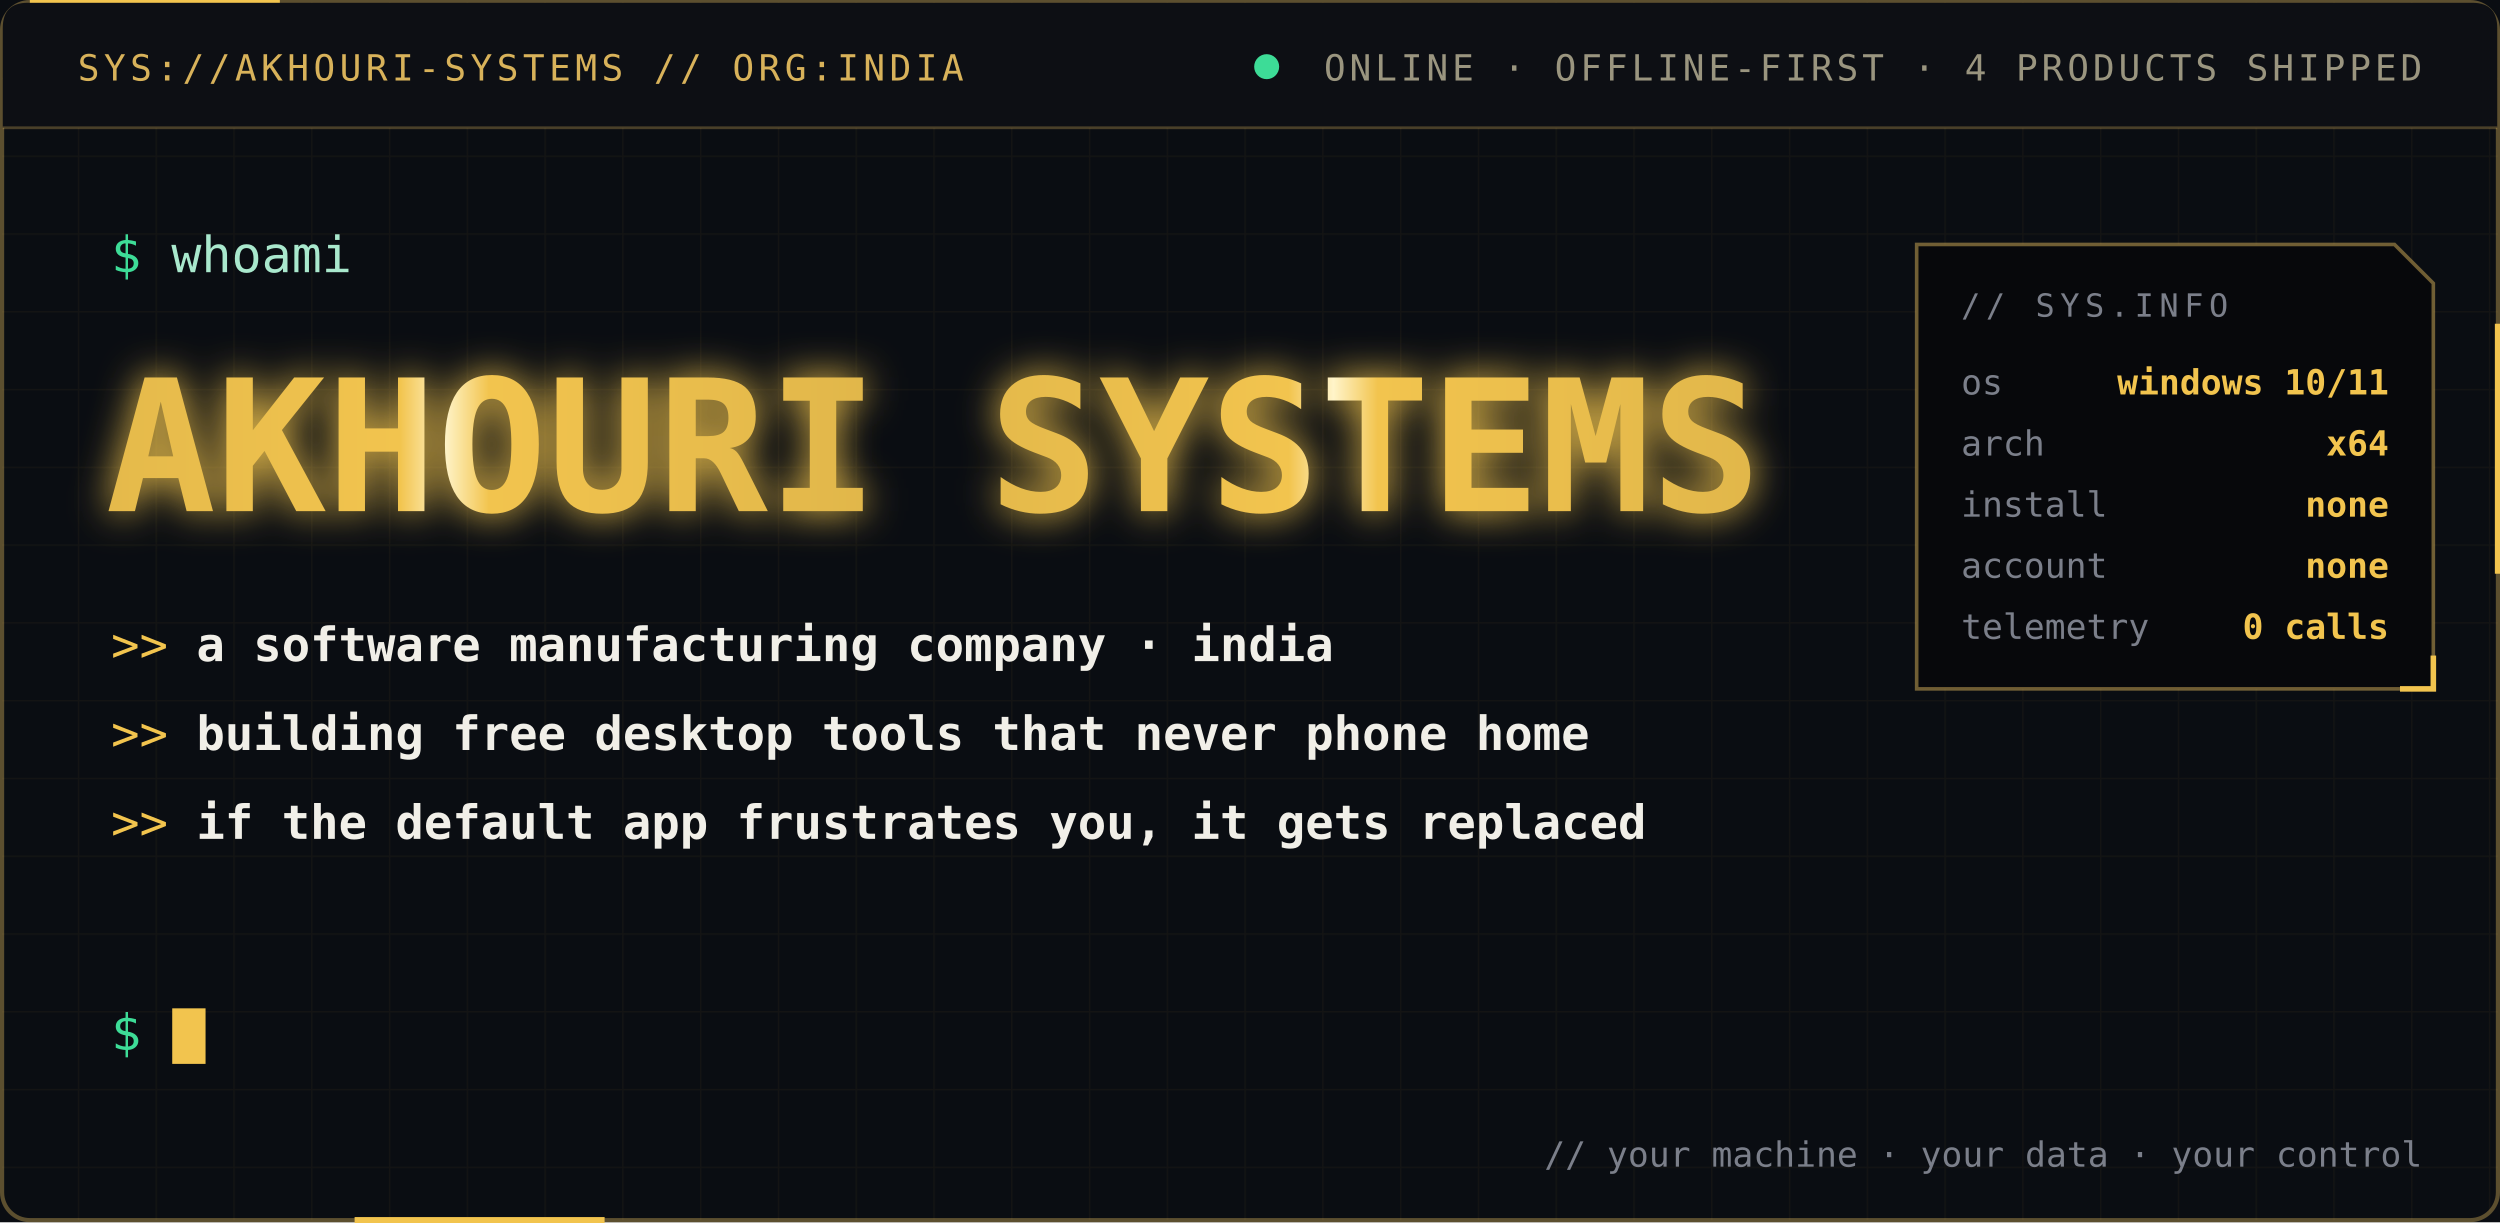
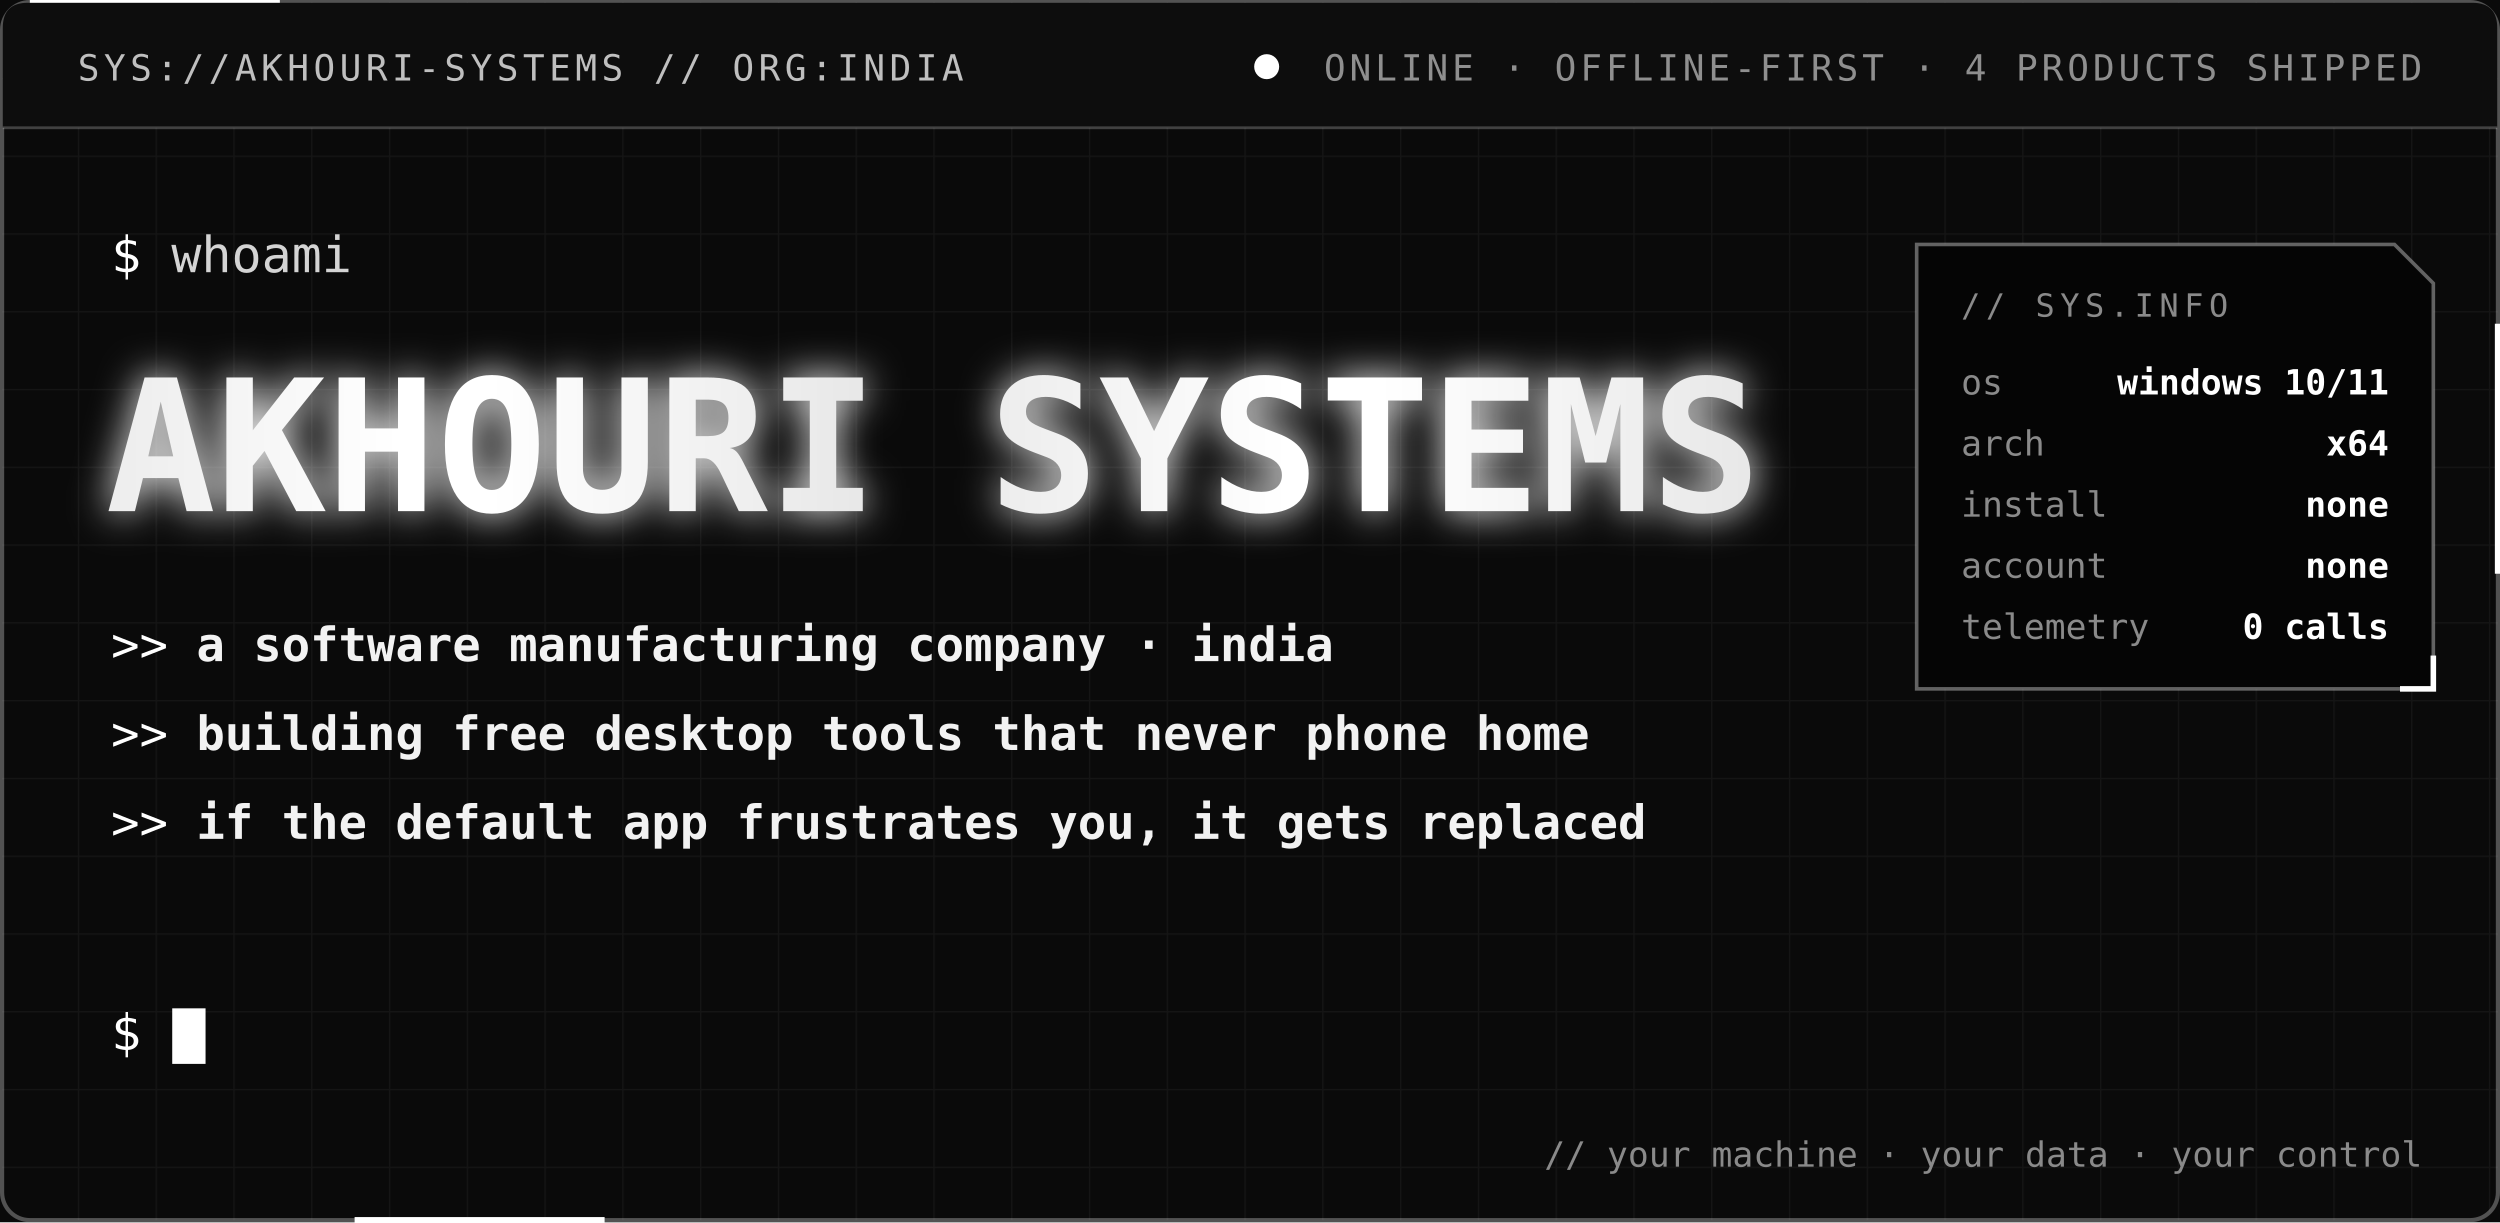
<svg xmlns="http://www.w3.org/2000/svg" width="900" height="440" viewBox="0 0 900 440" role="img" aria-label="Akhouri Systems — a software manufacturing company, India">
  <style>
@keyframes blink{0%,49%{opacity:1}50%,100%{opacity:0}}
@keyframes pulse{0%,100%{opacity:1}50%{opacity:.3}}
@keyframes breathe{0%,100%{opacity:.35}50%{opacity:.8}}
@keyframes fadein{from{opacity:0}to{opacity:1}}
@keyframes rv{from{transform:scaleX(0)}to{transform:scaleX(1)}}
@keyframes dash{from{stroke-dashoffset:1000}to{stroke-dashoffset:0}}
.cur{animation:blink 1.1s steps(1) infinite}
.dot{animation:pulse 2s ease-in-out infinite}
.glow{animation:breathe 3.2s ease-in-out infinite}
.fi{animation:fadein .8s ease both}
.rv{transform-box:fill-box;transform-origin:left center;animation:rv 1.4s steps(30) both}
.run{stroke-dasharray:90 910;animation:dash 7s linear infinite}
@media (prefers-reduced-motion:reduce){*{animation:none!important}}
</style>
  <defs>
    <filter id="blur" x="-20%" y="-60%" width="140%" height="220%">
      <feGaussianBlur stdDeviation="7" />
    </filter>
    <filter id="blur2" x="-30%" y="-60%" width="160%" height="220%">
      <feGaussianBlur stdDeviation="4" />
    </filter>
    <pattern id="grid" width="28" height="28" patternUnits="userSpaceOnUse">
-       <path d="M28 0H0V28" fill="none" stroke="#f2c44e" stroke-opacity="0.045" stroke-width="1" />
+       <path d="M28 0H0V28" fill="none" stroke="#ffffff" stroke-opacity="0.045" stroke-width="1" />
    </pattern>
    <linearGradient id="shine" gradientUnits="userSpaceOnUse" x1="0" y1="0" x2="320" y2="0" spreadMethod="repeat">
-       <stop offset="0" stop-color="#e0b64a" />
-       <stop offset="0.45" stop-color="#f2c44e" />
-       <stop offset="0.5" stop-color="#fff4c9" />
-       <stop offset="0.55" stop-color="#f2c44e" />
-       <stop offset="1" stop-color="#e0b64a" />
+       <stop offset="0" stop-color="#e6e6e6" />
+       <stop offset="0.45" stop-color="#ffffff" />
+       <stop offset="0.5" stop-color="#ffffff" />
+       <stop offset="0.55" stop-color="#ffffff" />
+       <stop offset="1" stop-color="#e6e6e6" />
      <animateTransform attributeName="gradientTransform" type="translate" from="-320 0" to="320 0" dur="5s" repeatCount="indefinite" />
    </linearGradient>
  </defs>
-   <rect width="900" height="440" fill="#0a0d12" />
-   <rect x="0.75" y="0.75" width="898.5" height="438.5" rx="10" fill="url(#grid)" stroke="#d8b25a" stroke-opacity="0.4" stroke-width="1.5" />
-   <rect x="0.75" y="0.75" width="898.5" height="438.5" rx="10" fill="none" stroke="#f2c44e" stroke-width="2.2" pathLength="1000" class="run" />
-   <path d="M1 10 Q1 1 10 1 H890 Q899 1 899 10 V46 H1Z" fill="#0d0f14" />
-   <line x1="1" y1="46" x2="899" y2="46" stroke="#d8b25a" stroke-opacity="0.3" />
-   <text x="28" y="29" font-family="ui-monospace,SFMono-Regular,Menlo,Consolas,'DejaVu Sans Mono','Courier New',monospace" font-size="13" letter-spacing="1.6" fill="#d8b25a">SYS://AKHOURI-SYSTEMS // ORG:INDIA</text>
-   <circle class="dot" cx="456" cy="24" r="4.5" fill="#3ddc97" />
-   <text x="872" y="29" text-anchor="end" font-family="ui-monospace,SFMono-Regular,Menlo,Consolas,'DejaVu Sans Mono','Courier New',monospace" font-size="13" letter-spacing="1.4" fill="#9a957f">ONLINE · OFFLINE-FIRST · 4 PRODUCTS SHIPPED</text>
+   <rect width="900" height="440" fill="#0a0a0a" />
+   <rect x="0.75" y="0.75" width="898.5" height="438.5" rx="10" fill="url(#grid)" stroke="#bfbfbf" stroke-opacity="0.4" stroke-width="1.5" />
+   <rect x="0.75" y="0.75" width="898.5" height="438.5" rx="10" fill="none" stroke="#ffffff" stroke-width="2.2" pathLength="1000" class="run" />
+   <path d="M1 10 Q1 1 10 1 H890 Q899 1 899 10 V46 H1Z" fill="#0d0d0d" />
+   <line x1="1" y1="46" x2="899" y2="46" stroke="#bfbfbf" stroke-opacity="0.3" />
+   <text x="28" y="29" font-family="ui-monospace,SFMono-Regular,Menlo,Consolas,'DejaVu Sans Mono','Courier New',monospace" font-size="13" letter-spacing="1.6" fill="#bfbfbf">SYS://AKHOURI-SYSTEMS // ORG:INDIA</text>
+   <circle class="dot" cx="456" cy="24" r="4.5" fill="#ffffff" />
+   <text x="872" y="29" text-anchor="end" font-family="ui-monospace,SFMono-Regular,Menlo,Consolas,'DejaVu Sans Mono','Courier New',monospace" font-size="13" letter-spacing="1.4" fill="#8f8f8f">ONLINE · OFFLINE-FIRST · 4 PRODUCTS SHIPPED</text>
  <g class="fi" style="animation-delay:.1s">
-     <text x="40" y="98" font-family="ui-monospace,SFMono-Regular,Menlo,Consolas,'DejaVu Sans Mono','Courier New',monospace" font-size="18" fill="#3ddc97">$ <tspan fill="#a9e8cd">whoami</tspan>
+     <text x="40" y="98" font-family="ui-monospace,SFMono-Regular,Menlo,Consolas,'DejaVu Sans Mono','Courier New',monospace" font-size="18" fill="#ffffff">$ <tspan fill="#d4d4d4">whoami</tspan>
    </text>
  </g>
-   <text x="38" y="184" font-family="ui-monospace,SFMono-Regular,Menlo,Consolas,'DejaVu Sans Mono','Courier New',monospace" font-size="66" font-weight="800" textLength="600" lengthAdjust="spacing" fill="#f2c44e" filter="url(#blur)" class="glow">AKHOURI SYSTEMS</text>
+   <text x="38" y="184" font-family="ui-monospace,SFMono-Regular,Menlo,Consolas,'DejaVu Sans Mono','Courier New',monospace" font-size="66" font-weight="800" textLength="600" lengthAdjust="spacing" fill="#ffffff" filter="url(#blur)" class="glow">AKHOURI SYSTEMS</text>
  <text x="38" y="184" font-family="ui-monospace,SFMono-Regular,Menlo,Consolas,'DejaVu Sans Mono','Courier New',monospace" font-size="66" font-weight="800" textLength="600" lengthAdjust="spacing" fill="url(#shine)">AKHOURI SYSTEMS</text>
  <clipPath id="t1">
    <rect class="rv" x="36" y="218" width="640" height="28" style="animation-delay:0.7s;animation-duration:1.3s" />
  </clipPath>
  <g clip-path="url(#t1)">
-     <text x="40" y="238" font-family="ui-monospace,SFMono-Regular,Menlo,Consolas,'DejaVu Sans Mono','Courier New',monospace" font-size="17" fill="#f2c44e">&gt;&gt; <tspan fill="#f1efe8" font-weight="700">a software manufacturing company · india</tspan>
+     <text x="40" y="238" font-family="ui-monospace,SFMono-Regular,Menlo,Consolas,'DejaVu Sans Mono','Courier New',monospace" font-size="17" fill="#ffffff">&gt;&gt; <tspan fill="#f2f2f2" font-weight="700">a software manufacturing company · india</tspan>
    </text>
  </g>
  <clipPath id="t2">
    <rect class="rv" x="36" y="250" width="640" height="28" style="animation-delay:2.0s;animation-duration:1.3s" />
  </clipPath>
  <g clip-path="url(#t2)">
-     <text x="40" y="270" font-family="ui-monospace,SFMono-Regular,Menlo,Consolas,'DejaVu Sans Mono','Courier New',monospace" font-size="17" fill="#f2c44e">&gt;&gt; <tspan fill="#f1efe8" font-weight="700">building free desktop tools that never phone home</tspan>
+     <text x="40" y="270" font-family="ui-monospace,SFMono-Regular,Menlo,Consolas,'DejaVu Sans Mono','Courier New',monospace" font-size="17" fill="#ffffff">&gt;&gt; <tspan fill="#f2f2f2" font-weight="700">building free desktop tools that never phone home</tspan>
    </text>
  </g>
  <clipPath id="t3">
    <rect class="rv" x="36" y="282" width="640" height="28" style="animation-delay:3.4s;animation-duration:1.3s" />
  </clipPath>
  <g clip-path="url(#t3)">
-     <text x="40" y="302" font-family="ui-monospace,SFMono-Regular,Menlo,Consolas,'DejaVu Sans Mono','Courier New',monospace" font-size="17" fill="#f2c44e">&gt;&gt; <tspan fill="#f1efe8" font-weight="700">if the default app frustrates you, it gets replaced</tspan>
+     <text x="40" y="302" font-family="ui-monospace,SFMono-Regular,Menlo,Consolas,'DejaVu Sans Mono','Courier New',monospace" font-size="17" fill="#ffffff">&gt;&gt; <tspan fill="#f2f2f2" font-weight="700">if the default app frustrates you, it gets replaced</tspan>
    </text>
  </g>
-   <text x="40" y="378" font-family="ui-monospace,SFMono-Regular,Menlo,Consolas,'DejaVu Sans Mono','Courier New',monospace" font-size="18" fill="#3ddc97">$</text>
-   <rect class="cur" x="62" y="363" width="12" height="20" fill="#f2c44e" />
-   <polygon points="690,88 862,88 876,102 876,248 690,248" fill="#07080b" stroke="#d8b25a" stroke-opacity="0.5" stroke-width="1.3" />
-   <path d="M864 248 H876 V236" fill="none" stroke="#f2c44e" stroke-width="2" />
-   <text x="706" y="114" font-family="ui-monospace,SFMono-Regular,Menlo,Consolas,'DejaVu Sans Mono','Courier New',monospace" font-size="11.5" letter-spacing="2" fill="#7b7f8a">// SYS.INFO</text>
-   <text x="706" y="142" font-family="ui-monospace,SFMono-Regular,Menlo,Consolas,'DejaVu Sans Mono','Courier New',monospace" font-size="12.5" fill="#7b7f8a">os</text>
-   <text x="860" y="142" text-anchor="end" font-family="ui-monospace,SFMono-Regular,Menlo,Consolas,'DejaVu Sans Mono','Courier New',monospace" font-size="12.5" font-weight="700" fill="#f2c44e">windows 10/11</text>
-   <text x="706" y="164" font-family="ui-monospace,SFMono-Regular,Menlo,Consolas,'DejaVu Sans Mono','Courier New',monospace" font-size="12.5" fill="#7b7f8a">arch</text>
-   <text x="860" y="164" text-anchor="end" font-family="ui-monospace,SFMono-Regular,Menlo,Consolas,'DejaVu Sans Mono','Courier New',monospace" font-size="12.5" font-weight="700" fill="#f2c44e">x64</text>
-   <text x="706" y="186" font-family="ui-monospace,SFMono-Regular,Menlo,Consolas,'DejaVu Sans Mono','Courier New',monospace" font-size="12.5" fill="#7b7f8a">install</text>
-   <text x="860" y="186" text-anchor="end" font-family="ui-monospace,SFMono-Regular,Menlo,Consolas,'DejaVu Sans Mono','Courier New',monospace" font-size="12.5" font-weight="700" fill="#f2c44e">none</text>
-   <text x="706" y="208" font-family="ui-monospace,SFMono-Regular,Menlo,Consolas,'DejaVu Sans Mono','Courier New',monospace" font-size="12.5" fill="#7b7f8a">account</text>
-   <text x="860" y="208" text-anchor="end" font-family="ui-monospace,SFMono-Regular,Menlo,Consolas,'DejaVu Sans Mono','Courier New',monospace" font-size="12.5" font-weight="700" fill="#f2c44e">none</text>
-   <text x="706" y="230" font-family="ui-monospace,SFMono-Regular,Menlo,Consolas,'DejaVu Sans Mono','Courier New',monospace" font-size="12.5" fill="#7b7f8a">telemetry</text>
-   <text x="860" y="230" text-anchor="end" font-family="ui-monospace,SFMono-Regular,Menlo,Consolas,'DejaVu Sans Mono','Courier New',monospace" font-size="12.5" font-weight="700" fill="#f2c44e">0 calls</text>
-   <text x="872" y="420" text-anchor="end" font-family="ui-monospace,SFMono-Regular,Menlo,Consolas,'DejaVu Sans Mono','Courier New',monospace" font-size="12.5" fill="#7b7f8a">// your machine · your data · your control</text>
+   <text x="40" y="378" font-family="ui-monospace,SFMono-Regular,Menlo,Consolas,'DejaVu Sans Mono','Courier New',monospace" font-size="18" fill="#ffffff">$</text>
+   <rect class="cur" x="62" y="363" width="12" height="20" fill="#ffffff" />
+   <polygon points="690,88 862,88 876,102 876,248 690,248" fill="#050505" stroke="#bfbfbf" stroke-opacity="0.5" stroke-width="1.3" />
+   <path d="M864 248 H876 V236" fill="none" stroke="#ffffff" stroke-width="2" />
+   <text x="706" y="114" font-family="ui-monospace,SFMono-Regular,Menlo,Consolas,'DejaVu Sans Mono','Courier New',monospace" font-size="11.5" letter-spacing="2" fill="#8a8a8a">// SYS.INFO</text>
+   <text x="706" y="142" font-family="ui-monospace,SFMono-Regular,Menlo,Consolas,'DejaVu Sans Mono','Courier New',monospace" font-size="12.5" fill="#8a8a8a">os</text>
+   <text x="860" y="142" text-anchor="end" font-family="ui-monospace,SFMono-Regular,Menlo,Consolas,'DejaVu Sans Mono','Courier New',monospace" font-size="12.5" font-weight="700" fill="#ffffff">windows 10/11</text>
+   <text x="706" y="164" font-family="ui-monospace,SFMono-Regular,Menlo,Consolas,'DejaVu Sans Mono','Courier New',monospace" font-size="12.5" fill="#8a8a8a">arch</text>
+   <text x="860" y="164" text-anchor="end" font-family="ui-monospace,SFMono-Regular,Menlo,Consolas,'DejaVu Sans Mono','Courier New',monospace" font-size="12.5" font-weight="700" fill="#ffffff">x64</text>
+   <text x="706" y="186" font-family="ui-monospace,SFMono-Regular,Menlo,Consolas,'DejaVu Sans Mono','Courier New',monospace" font-size="12.5" fill="#8a8a8a">install</text>
+   <text x="860" y="186" text-anchor="end" font-family="ui-monospace,SFMono-Regular,Menlo,Consolas,'DejaVu Sans Mono','Courier New',monospace" font-size="12.5" font-weight="700" fill="#ffffff">none</text>
+   <text x="706" y="208" font-family="ui-monospace,SFMono-Regular,Menlo,Consolas,'DejaVu Sans Mono','Courier New',monospace" font-size="12.5" fill="#8a8a8a">account</text>
+   <text x="860" y="208" text-anchor="end" font-family="ui-monospace,SFMono-Regular,Menlo,Consolas,'DejaVu Sans Mono','Courier New',monospace" font-size="12.5" font-weight="700" fill="#ffffff">none</text>
+   <text x="706" y="230" font-family="ui-monospace,SFMono-Regular,Menlo,Consolas,'DejaVu Sans Mono','Courier New',monospace" font-size="12.5" fill="#8a8a8a">telemetry</text>
+   <text x="860" y="230" text-anchor="end" font-family="ui-monospace,SFMono-Regular,Menlo,Consolas,'DejaVu Sans Mono','Courier New',monospace" font-size="12.5" font-weight="700" fill="#ffffff">0 calls</text>
+   <text x="872" y="420" text-anchor="end" font-family="ui-monospace,SFMono-Regular,Menlo,Consolas,'DejaVu Sans Mono','Courier New',monospace" font-size="12.5" fill="#8a8a8a">// your machine · your data · your control</text>
</svg>
